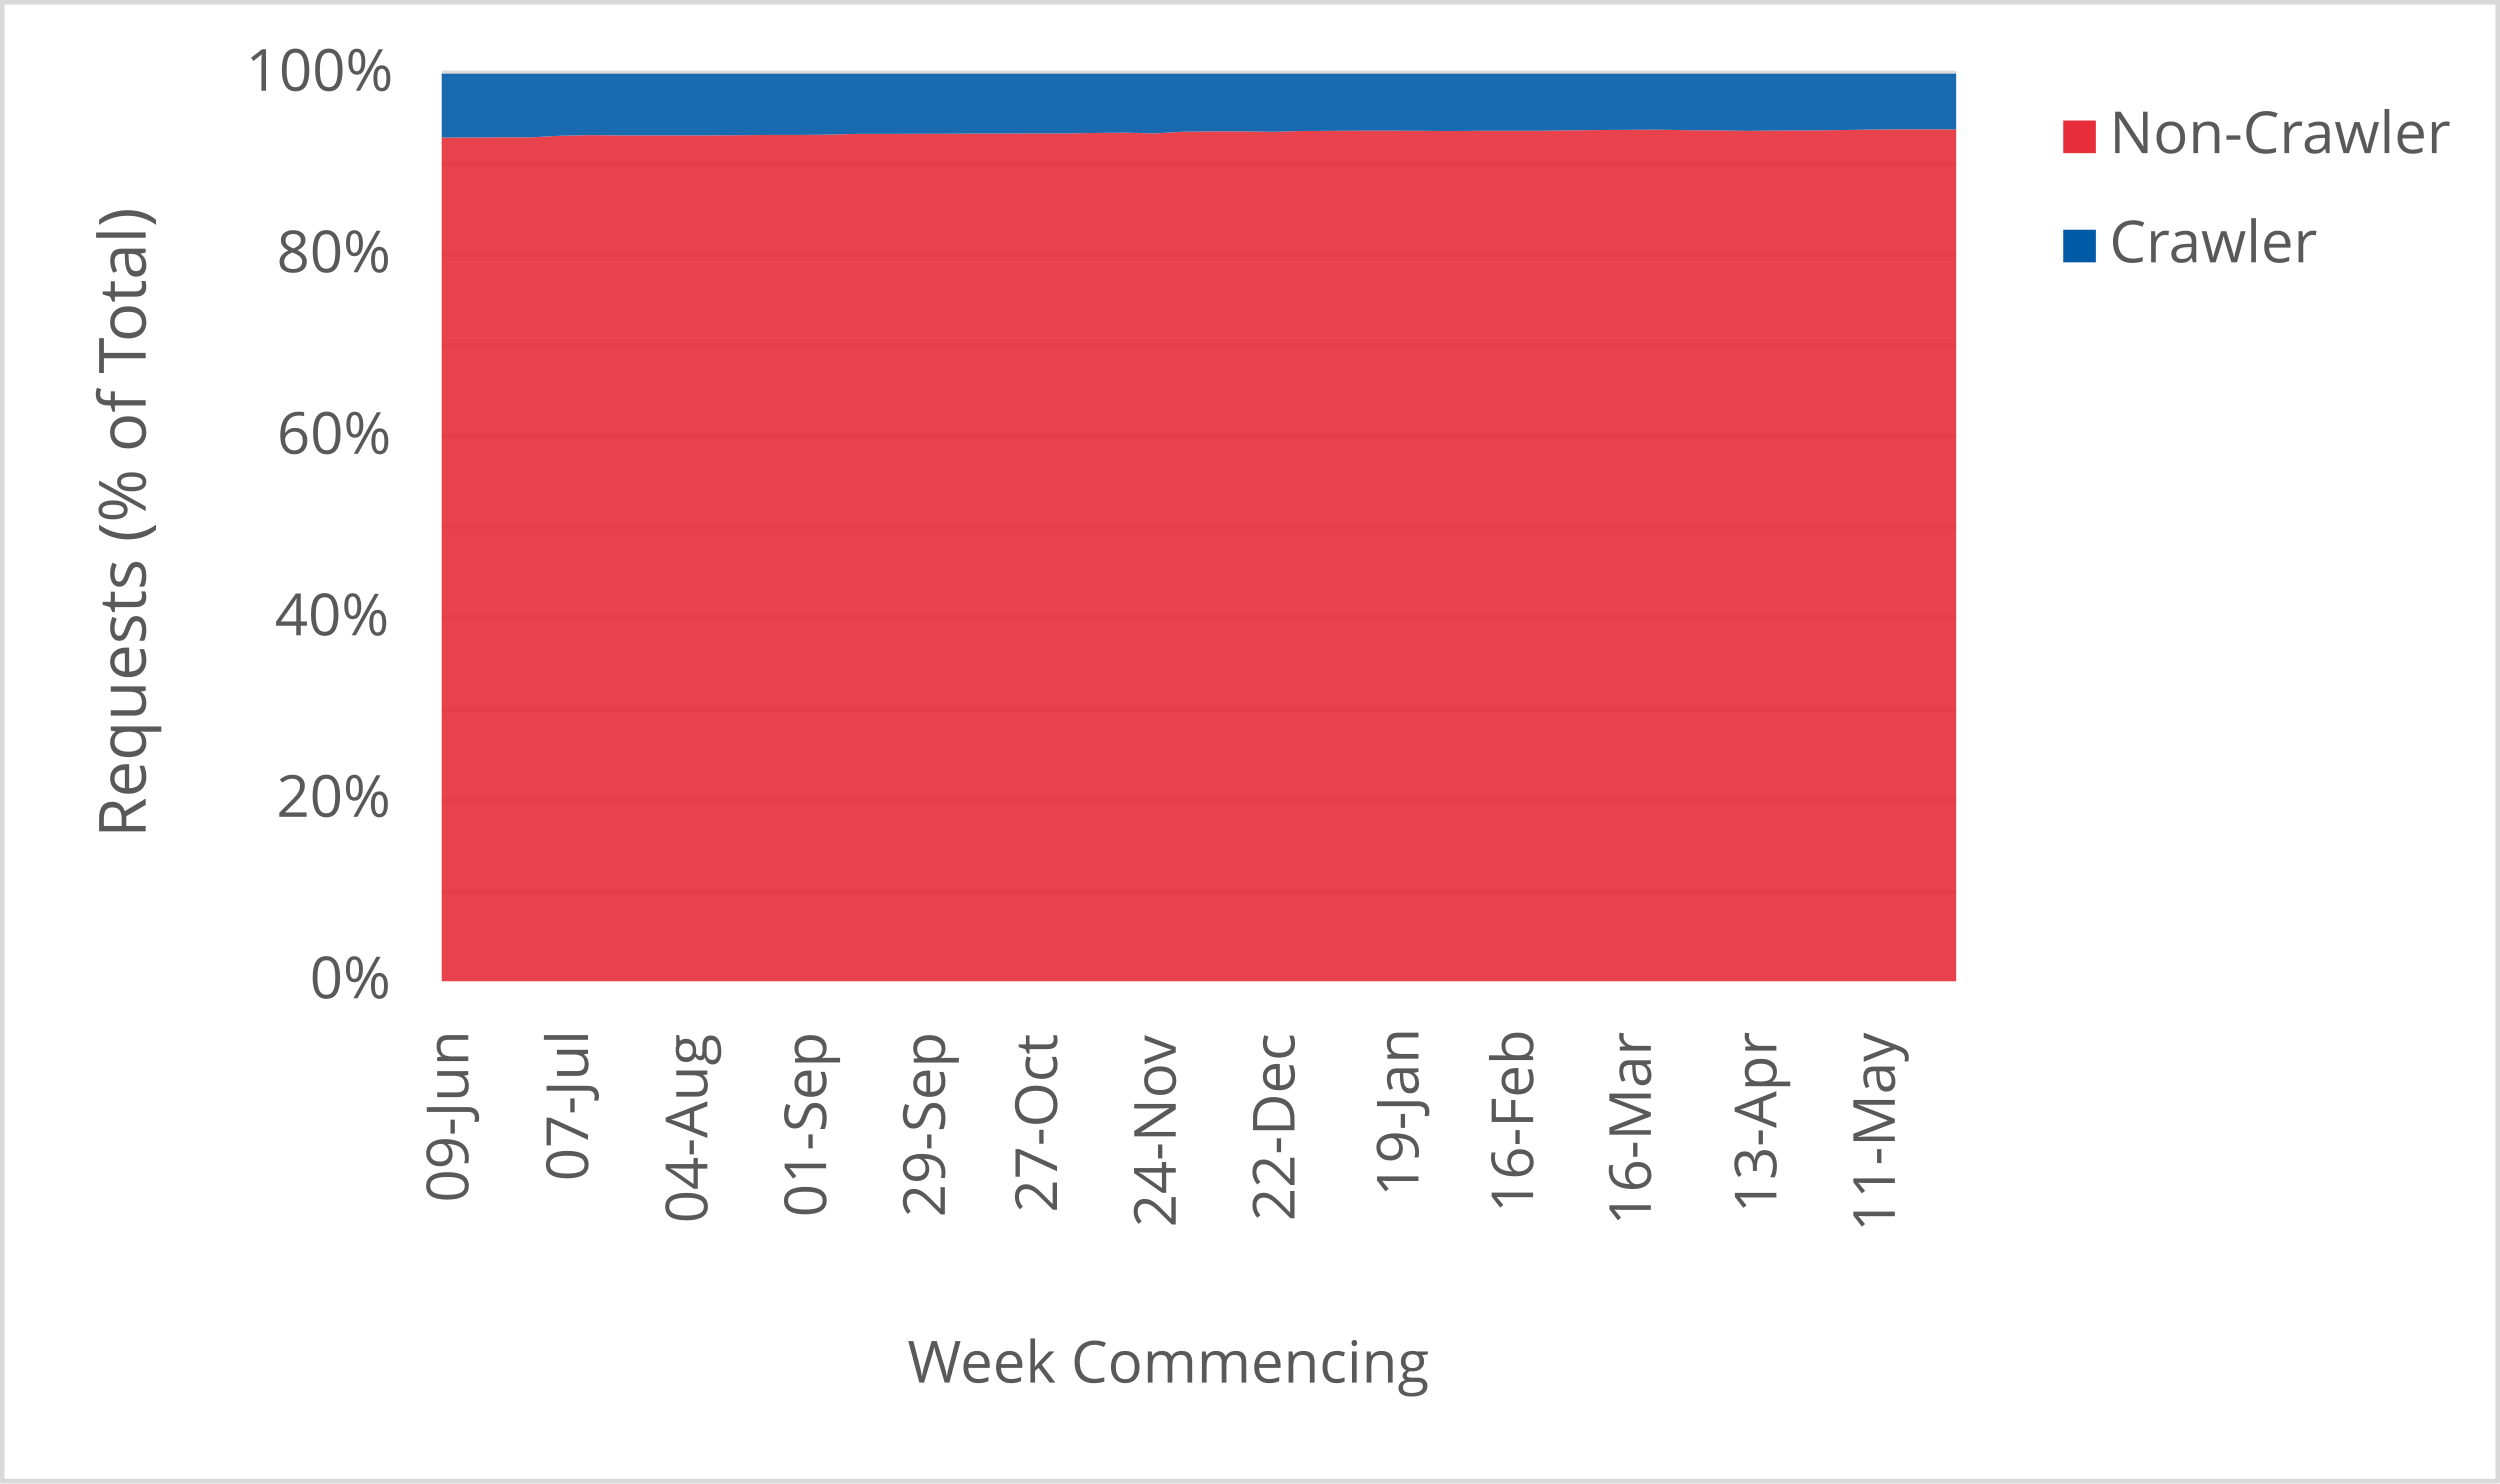
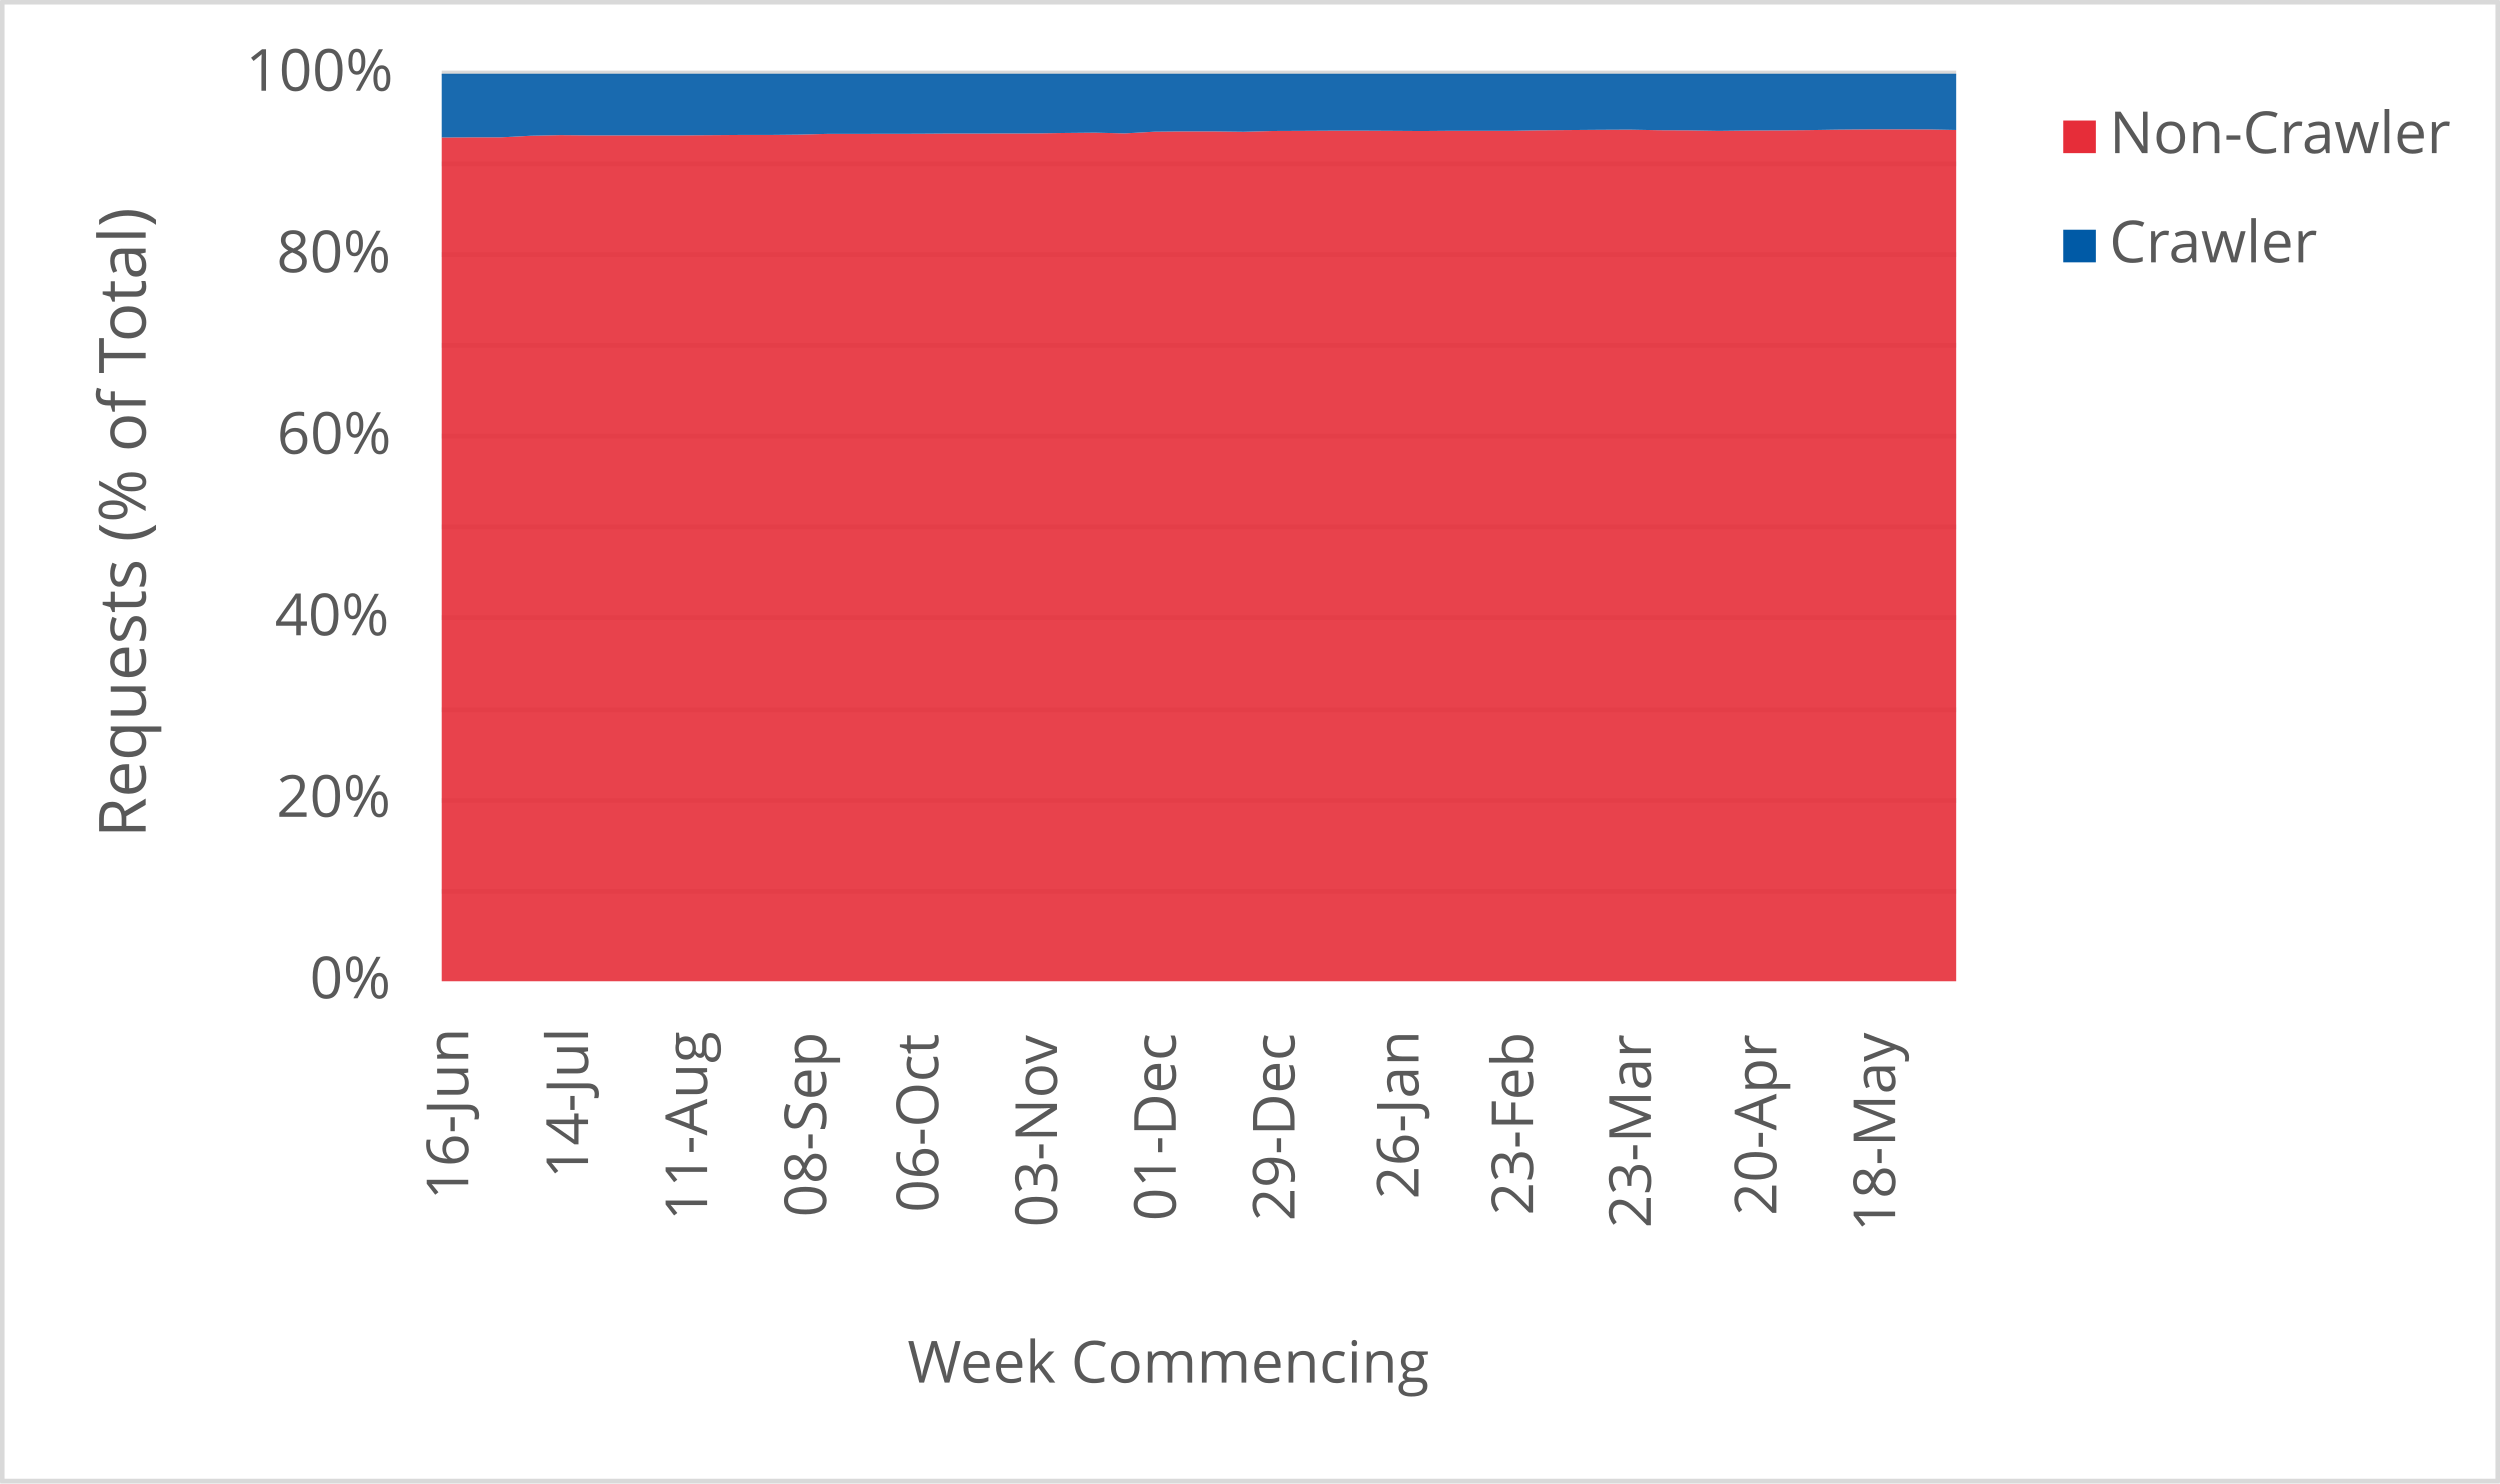
<svg xmlns="http://www.w3.org/2000/svg" width="1763" height="1046" xml:space="preserve" overflow="hidden">
  <defs>
    <clipPath id="clip0">
      <rect x="2917" y="346" width="1763" height="1046" />
    </clipPath>
  </defs>
  <g clip-path="url(#clip0)" transform="translate(-2917 -346)">
    <rect x="2918" y="347" width="1760" height="1043" fill="#FFFFFF" />
    <g>
      <path d="    M3228.5 974.532 4296.5 974.532    M3228.5 910.53 4296.5 910.53    M3228.5 846.528 4296.5 846.528    M3228.5 781.526 4296.5 781.526    M3228.5 717.524 4296.5 717.524    M3228.5 653.522 4296.5 653.522    M3228.5 589.52 4296.5 589.52    M3228.5 525.517 4296.5 525.517    M3228.5 461.515 4296.5 461.515    M3228.5 397.5 4296.5 397.5" stroke="#D9D9D9" stroke-width="3.438" stroke-linejoin="round" stroke-miterlimit="10" fill="none" />
    </g>
    <g>
      <path d="M 1038.5 4296.5 1038.5" stroke="#D9D9D9" stroke-width="3.438" stroke-linejoin="round" stroke-miterlimit="10" fill="none" fill-rule="evenodd" />
    </g>
    <g>
-       <text fill="#595959" font-family="Verdana,Open Sans,DejaVu Sans,sans-serif" font-weight="400" font-size="41" transform="matrix(6.12323e-17 -1 1 6.12323e-17 3247.218 1194.013)">09-Jun</text>
+       <text fill="#595959" font-family="Verdana,Open Sans,DejaVu Sans,sans-serif" font-weight="400" font-size="41" transform="matrix(6.12323e-17 -1 1 6.12323e-17 3247.198 1192.291)">16-Jun</text>
    </g>
    <g>
-       <text fill="#595959" font-family="Verdana,Open Sans,DejaVu Sans,sans-serif" font-weight="400" font-size="41" transform="matrix(6.12323e-17 -1 1 6.12323e-17 3331.694 1178.999)">07-Jul</text>
+       <text fill="#595959" font-family="Verdana,Open Sans,DejaVu Sans,sans-serif" font-weight="400" font-size="41" transform="matrix(6.12323e-17 -1 1 6.12323e-17 3331.694 1177.277)">14-Jul</text>
    </g>
    <g>
-       <text fill="#595959" font-family="Verdana,Open Sans,DejaVu Sans,sans-serif" font-weight="400" font-size="41" transform="matrix(6.12323e-17 -1 1 6.12323e-17 3415.819 1208.627)">04-Aug</text>
+       <text fill="#595959" font-family="Verdana,Open Sans,DejaVu Sans,sans-serif" font-weight="400" font-size="41" transform="matrix(6.12323e-17 -1 1 6.12323e-17 3415.649 1206.906)">11-Aug</text>
    </g>
    <g>
-       <text fill="#595959" font-family="Verdana,Open Sans,DejaVu Sans,sans-serif" font-weight="400" font-size="41" transform="matrix(6.12323e-17 -1 1 6.12323e-17 3499.583 1204.383)">01-Sep</text>
+       <text fill="#595959" font-family="Verdana,Open Sans,DejaVu Sans,sans-serif" font-weight="400" font-size="41" transform="matrix(6.12323e-17 -1 1 6.12323e-17 3499.583 1204.383)">08-Sep</text>
    </g>
    <g>
-       <text fill="#595959" font-family="Verdana,Open Sans,DejaVu Sans,sans-serif" font-weight="400" font-size="41" transform="matrix(6.12323e-17 -1 1 6.12323e-17 3583.328 1204.423)">29-Sep</text>
+       <text fill="#595959" font-family="Verdana,Open Sans,DejaVu Sans,sans-serif" font-weight="400" font-size="41" transform="matrix(6.12323e-17 -1 1 6.12323e-17 3578.624 1201.1)">06-Oct</text>
    </g>
    <g>
-       <text fill="#595959" font-family="Verdana,Open Sans,DejaVu Sans,sans-serif" font-weight="400" font-size="41" transform="matrix(6.12323e-17 -1 1 6.12323e-17 3662.388 1201.14)">27-Oct</text>
+       <text fill="#595959" font-family="Verdana,Open Sans,DejaVu Sans,sans-serif" font-weight="400" font-size="41" transform="matrix(6.12323e-17 -1 1 6.12323e-17 3662.388 1211.43)">03-Nov</text>
    </g>
    <g>
-       <text fill="#595959" font-family="Verdana,Open Sans,DejaVu Sans,sans-serif" font-weight="400" font-size="41" transform="matrix(6.12323e-17 -1 1 6.12323e-17 3746.133 1211.47)">24-Nov</text>
+       <text fill="#595959" font-family="Verdana,Open Sans,DejaVu Sans,sans-serif" font-weight="400" font-size="41" transform="matrix(6.12323e-17 -1 1 6.12323e-17 3746.153 1207.086)">01-Dec</text>
    </g>
    <g>
-       <text fill="#595959" font-family="Verdana,Open Sans,DejaVu Sans,sans-serif" font-weight="400" font-size="41" transform="matrix(6.12323e-17 -1 1 6.12323e-17 3829.898 1207.126)">22-Dec</text>
+       <text fill="#595959" font-family="Verdana,Open Sans,DejaVu Sans,sans-serif" font-weight="400" font-size="41" transform="matrix(6.12323e-17 -1 1 6.12323e-17 3829.898 1207.126)">29-Dec</text>
    </g>
    <g>
-       <text fill="#595959" font-family="Verdana,Open Sans,DejaVu Sans,sans-serif" font-weight="400" font-size="41" transform="matrix(6.12323e-17 -1 1 6.12323e-17 3917.316 1189.929)">19-Jan</text>
+       <text fill="#595959" font-family="Verdana,Open Sans,DejaVu Sans,sans-serif" font-weight="400" font-size="41" transform="matrix(6.12323e-17 -1 1 6.12323e-17 3917.316 1191.691)">26-Jan</text>
    </g>
    <g>
-       <text fill="#595959" font-family="Verdana,Open Sans,DejaVu Sans,sans-serif" font-weight="400" font-size="41" transform="matrix(6.12323e-17 -1 1 6.12323e-17 3998.158 1201.32)">16-Feb</text>
+       <text fill="#595959" font-family="Verdana,Open Sans,DejaVu Sans,sans-serif" font-weight="400" font-size="41" transform="matrix(6.12323e-17 -1 1 6.12323e-17 3998.158 1203.082)">23-Feb</text>
    </g>
    <g>
-       <text fill="#595959" font-family="Verdana,Open Sans,DejaVu Sans,sans-serif" font-weight="400" font-size="41" transform="matrix(6.12323e-17 -1 1 6.12323e-17 4081.192 1210.289)">16-Mar</text>
+       <text fill="#595959" font-family="Verdana,Open Sans,DejaVu Sans,sans-serif" font-weight="400" font-size="41" transform="matrix(6.12323e-17 -1 1 6.12323e-17 4081.192 1212.051)">23-Mar</text>
    </g>
    <g>
-       <text fill="#595959" font-family="Verdana,Open Sans,DejaVu Sans,sans-serif" font-weight="400" font-size="41" transform="matrix(6.12323e-17 -1 1 6.12323e-17 4169.681 1201.541)">13-Apr</text>
+       <text fill="#595959" font-family="Verdana,Open Sans,DejaVu Sans,sans-serif" font-weight="400" font-size="41" transform="matrix(6.12323e-17 -1 1 6.12323e-17 4169.701 1203.302)">20-Apr</text>
    </g>
    <g>
-       <text fill="#595959" font-family="Verdana,Open Sans,DejaVu Sans,sans-serif" font-weight="400" font-size="41" transform="matrix(6.12323e-17 -1 1 6.12323e-17 4253.236 1214.753)">11-May</text>
+       <text fill="#595959" font-family="Verdana,Open Sans,DejaVu Sans,sans-serif" font-weight="400" font-size="41" transform="matrix(6.12323e-17 -1 1 6.12323e-17 4253.446 1214.753)">18-May</text>
    </g>
    <g>
      <text fill="#595959" font-family="Verdana,Open Sans,DejaVu Sans,sans-serif" font-weight="400" font-size="41" transform="matrix(1 0 0 1 3135.448 1050)">0%</text>
    </g>
    <g>
      <text fill="#595959" font-family="Verdana,Open Sans,DejaVu Sans,sans-serif" font-weight="400" font-size="41" transform="matrix(1 0 0 1 3111.965 922)">20%</text>
    </g>
    <g>
      <text fill="#595959" font-family="Verdana,Open Sans,DejaVu Sans,sans-serif" font-weight="400" font-size="41" transform="matrix(1 0 0 1 3110.824 794)">40%</text>
    </g>
    <g>
      <text fill="#595959" font-family="Verdana,Open Sans,DejaVu Sans,sans-serif" font-weight="400" font-size="41" transform="matrix(1 0 0 1 3112.306 666)">60%</text>
    </g>
    <g>
      <text fill="#595959" font-family="Verdana,Open Sans,DejaVu Sans,sans-serif" font-weight="400" font-size="41" transform="matrix(1 0 0 1 3112.045 538)">80%</text>
    </g>
    <g>
      <text fill="#595959" font-family="Verdana,Open Sans,DejaVu Sans,sans-serif" font-weight="400" font-size="41" transform="matrix(1 0 0 1 3090.284 410)">100%</text>
    </g>
    <g>
      <text fill="#595959" font-family="Verdana,Open Sans,DejaVu Sans,sans-serif" font-weight="400" font-size="41" transform="matrix(1 0 0 1 3556.971 1321)">Week Commencing</text>
    </g>
    <g>
      <text fill="#595959" font-family="Verdana,Open Sans,DejaVu Sans,sans-serif" font-weight="400" font-size="46" transform="matrix(6.12323e-17 -1 1 6.12323e-17 3019.73 936.7666)">Requests (% of Total)</text>
    </g>
    <rect x="2918.5" y="347.5" width="1760" height="1043" stroke="#D9D9D9" stroke-width="3.438" stroke-linejoin="round" stroke-miterlimit="10" fill="none" />
    <g>
-       <path d="M3228.5 1038 3249.441 1038 3270.382 1038 3291.324 1038 3312.265 1038 3333.206 1038 3354.147 1038 3375.088 1038 3396.029 1038 3416.971 1038 3437.912 1038 3458.853 1038 3479.794 1038 3500.735 1038 3521.676 1038 3542.618 1038 3563.559 1038 3584.5 1038 3605.441 1038 3626.382 1038 3647.324 1038 3668.265 1038 3689.206 1038 3710.147 1038 3731.088 1038 3752.029 1038 3772.971 1038 3793.912 1038 3814.853 1038 3835.794 1038 3856.735 1038 3877.676 1038 3898.618 1038 3919.559 1038 3940.5 1038 3961.441 1038 3982.382 1038 4003.324 1038 4024.265 1038 4045.206 1038 4066.147 1038 4087.088 1038 4108.029 1038 4128.971 1038 4149.912 1038 4170.853 1038 4191.794 1038 4212.735 1038 4233.676 1038 4254.618 1038 4275.559 1038 4296.5 1038 4296.5 437.233 4275.559 437.225 4254.618 437.227 4233.676 437.419 4212.735 437.776 4191.794 437.954 4170.853 438.046 4149.912 438.303 4128.971 437.933 4108.029 437.83 4087.088 437.427 4066.147 437.533 4045.206 437.708 4024.265 437.879 4003.324 438.257 3982.382 438.254 3961.441 438.228 3940.5 438.402 3919.559 438.259 3898.618 438.142 3877.676 438.149 3856.735 438.275 3835.794 438.371 3814.853 438.938 3793.912 438.66 3772.971 438.655 3752.029 438.875 3731.088 440.073 3710.147 439.546 3689.206 439.765 3668.265 440.093 3647.324 440.111 3626.382 440.177 3605.441 440.173 3584.5 440.328 3563.559 440.348 3542.618 440.406 3521.676 440.408 3500.735 440.942 3479.794 441.171 3458.853 441.173 3437.912 441.339 3416.971 441.487 3396.029 441.483 3375.088 441.485 3354.147 441.49 3333.206 441.298 3312.265 441.726 3291.324 442.842 3270.382 442.854 3249.441 442.958 3228.5 442.973 3228.5 1038Z" fill="#e62d39" opacity="0.9" />
+       <path d="M3228.5 1038 3249.441 1038 3270.382 1038 3291.324 1038 3312.265 1038 3333.206 1038 3354.147 1038 3375.088 1038 3396.029 1038 3416.971 1038 3437.912 1038 3458.853 1038 3479.794 1038 3500.735 1038 3521.676 1038 3542.618 1038 3563.559 1038 3584.5 1038 3605.441 1038 3626.382 1038 3647.324 1038 3668.265 1038 3689.206 1038 3710.147 1038 3731.088 1038 3752.029 1038 3772.971 1038 3793.912 1038 3814.853 1038 3835.794 1038 3856.735 1038 3877.676 1038 3898.618 1038 3919.559 1038 3940.5 1038 3961.441 1038 3982.382 1038 4003.324 1038 4024.265 1038 4045.206 1038 4066.147 1038 4087.088 1038 4108.029 1038 4128.971 1038 4149.912 1038 4170.853 1038 4191.794 1038 4212.735 1038 4233.676 1038 4254.618 1038 4275.559 1038 4296.5 1038 4296.5 437.665 4275.559 437.233 4254.618 437.225 4233.676 437.227 4212.735 437.419 4191.794 437.776 4170.853 437.954 4149.912 438.046 4128.971 438.303 4108.029 437.933 4087.088 437.83 4066.147 437.427 4045.206 437.533 4024.265 437.708 4003.324 437.879 3982.382 438.257 3961.441 438.254 3940.5 438.228 3919.559 438.402 3898.618 438.259 3877.676 438.142 3856.735 438.149 3835.794 438.275 3814.853 438.371 3793.912 438.938 3772.971 438.66 3752.029 438.655 3731.088 438.875 3710.147 440.073 3689.206 439.546 3668.265 439.765 3647.324 440.093 3626.382 440.111 3605.441 440.177 3584.5 440.173 3563.559 440.328 3542.618 440.348 3521.676 440.406 3500.735 440.408 3479.794 440.942 3458.853 441.171 3437.912 441.173 3416.971 441.339 3396.029 441.487 3375.088 441.483 3354.147 441.485 3333.206 441.49 3312.265 441.298 3291.324 441.726 3270.382 442.842 3249.441 442.854 3228.5 442.958 3228.5 1038Z" fill="#e62d39" opacity="0.9" />
    </g>
    <g>
-       <path d="M3228.5 442.973 3249.441 442.958 3270.382 442.854 3291.324 442.842 3312.265 441.726 3333.206 441.298 3354.147 441.49 3375.088 441.485 3396.029 441.483 3416.971 441.487 3437.912 441.339 3458.853 441.173 3479.794 441.171 3500.735 440.942 3521.676 440.408 3542.618 440.406 3563.559 440.348 3584.5 440.328 3605.441 440.173 3626.382 440.177 3647.324 440.111 3668.265 440.093 3689.206 439.765 3710.147 439.546 3731.088 440.073 3752.029 438.875 3772.971 438.655 3793.912 438.66 3814.853 438.938 3835.794 438.371 3856.735 438.275 3877.676 438.149 3898.618 438.142 3919.559 438.259 3940.5 438.402 3961.441 438.228 3982.382 438.254 4003.324 438.257 4024.265 437.879 4045.206 437.708 4066.147 437.533 4087.088 437.427 4108.029 437.83 4128.971 437.933 4149.912 438.303 4170.853 438.046 4191.794 437.954 4212.735 437.776 4233.676 437.419 4254.618 437.227 4275.559 437.225 4296.5 437.233 4296.5 398 4275.559 398 4254.618 398 4233.676 398 4212.735 398 4191.794 398 4170.853 398 4149.912 398 4128.971 398 4108.029 398 4087.088 398 4066.147 398 4045.206 398 4024.265 398 4003.324 398 3982.382 398 3961.441 398 3940.5 398 3919.559 398 3898.618 398 3877.676 398 3856.735 398 3835.794 398 3814.853 398 3793.912 398 3772.971 398 3752.029 398 3731.088 398 3710.147 398 3689.206 398 3668.265 398 3647.324 398 3626.382 398 3605.441 398 3584.5 398 3563.559 398 3542.618 398 3521.676 398 3500.735 398 3479.794 398 3458.853 398 3437.912 398 3416.971 398 3396.029 398 3375.088 398 3354.147 398 3333.206 398 3312.265 398 3291.324 398 3270.382 398 3249.441 398 3228.5 398 3228.5 442.973Z" fill="#005aa6" opacity="0.9" />
+       <path d="M3228.5 442.958 3249.441 442.854 3270.382 442.842 3291.324 441.726 3312.265 441.298 3333.206 441.49 3354.147 441.485 3375.088 441.483 3396.029 441.487 3416.971 441.339 3437.912 441.173 3458.853 441.171 3479.794 440.942 3500.735 440.408 3521.676 440.406 3542.618 440.348 3563.559 440.328 3584.5 440.173 3605.441 440.177 3626.382 440.111 3647.324 440.093 3668.265 439.765 3689.206 439.546 3710.147 440.073 3731.088 438.875 3752.029 438.655 3772.971 438.66 3793.912 438.938 3814.853 438.371 3835.794 438.275 3856.735 438.149 3877.676 438.142 3898.618 438.259 3919.559 438.402 3940.5 438.228 3961.441 438.254 3982.382 438.257 4003.324 437.879 4024.265 437.708 4045.206 437.533 4066.147 437.427 4087.088 437.83 4108.029 437.933 4128.971 438.303 4149.912 438.046 4170.853 437.954 4191.794 437.776 4212.735 437.419 4233.676 437.227 4254.618 437.225 4275.559 437.233 4296.5 437.665 4296.5 398 4275.559 398 4254.618 398 4233.676 398 4212.735 398 4191.794 398 4170.853 398 4149.912 398 4128.971 398 4108.029 398 4087.088 398 4066.147 398 4045.206 398 4024.265 398 4003.324 398 3982.382 398 3961.441 398 3940.5 398 3919.559 398 3898.618 398 3877.676 398 3856.735 398 3835.794 398 3814.853 398 3793.912 398 3772.971 398 3752.029 398 3731.088 398 3710.147 398 3689.206 398 3668.265 398 3647.324 398 3626.382 398 3605.441 398 3584.5 398 3563.559 398 3542.618 398 3521.676 398 3500.735 398 3479.794 398 3458.853 398 3437.912 398 3416.971 398 3396.029 398 3375.088 398 3354.147 398 3333.206 398 3312.265 398 3291.324 398 3270.382 398 3249.441 398 3228.5 398 3228.5 442.958Z" fill="#005aa6" opacity="0.9" />
    </g>
    <g>
      <rect x="4372" y="431" width="23" height="23" fill="#e62d39" />
    </g>
    <g>
      <text fill="#595959" font-family="Verdana,Open Sans,DejaVu Sans,sans-serif" font-weight="400" font-size="41" transform="matrix(1 0 0 1 4404.56 454)">Non-Crawler</text>
    </g>
    <g>
      <rect x="4372" y="508" width="23" height="23" fill="#005aa6" />
    </g>
    <g>
      <text fill="#595959" font-family="Verdana,Open Sans,DejaVu Sans,sans-serif" font-weight="400" font-size="41" transform="matrix(1 0 0 1 4404.56 531)">Crawler</text>
    </g>
  </g>
</svg>
